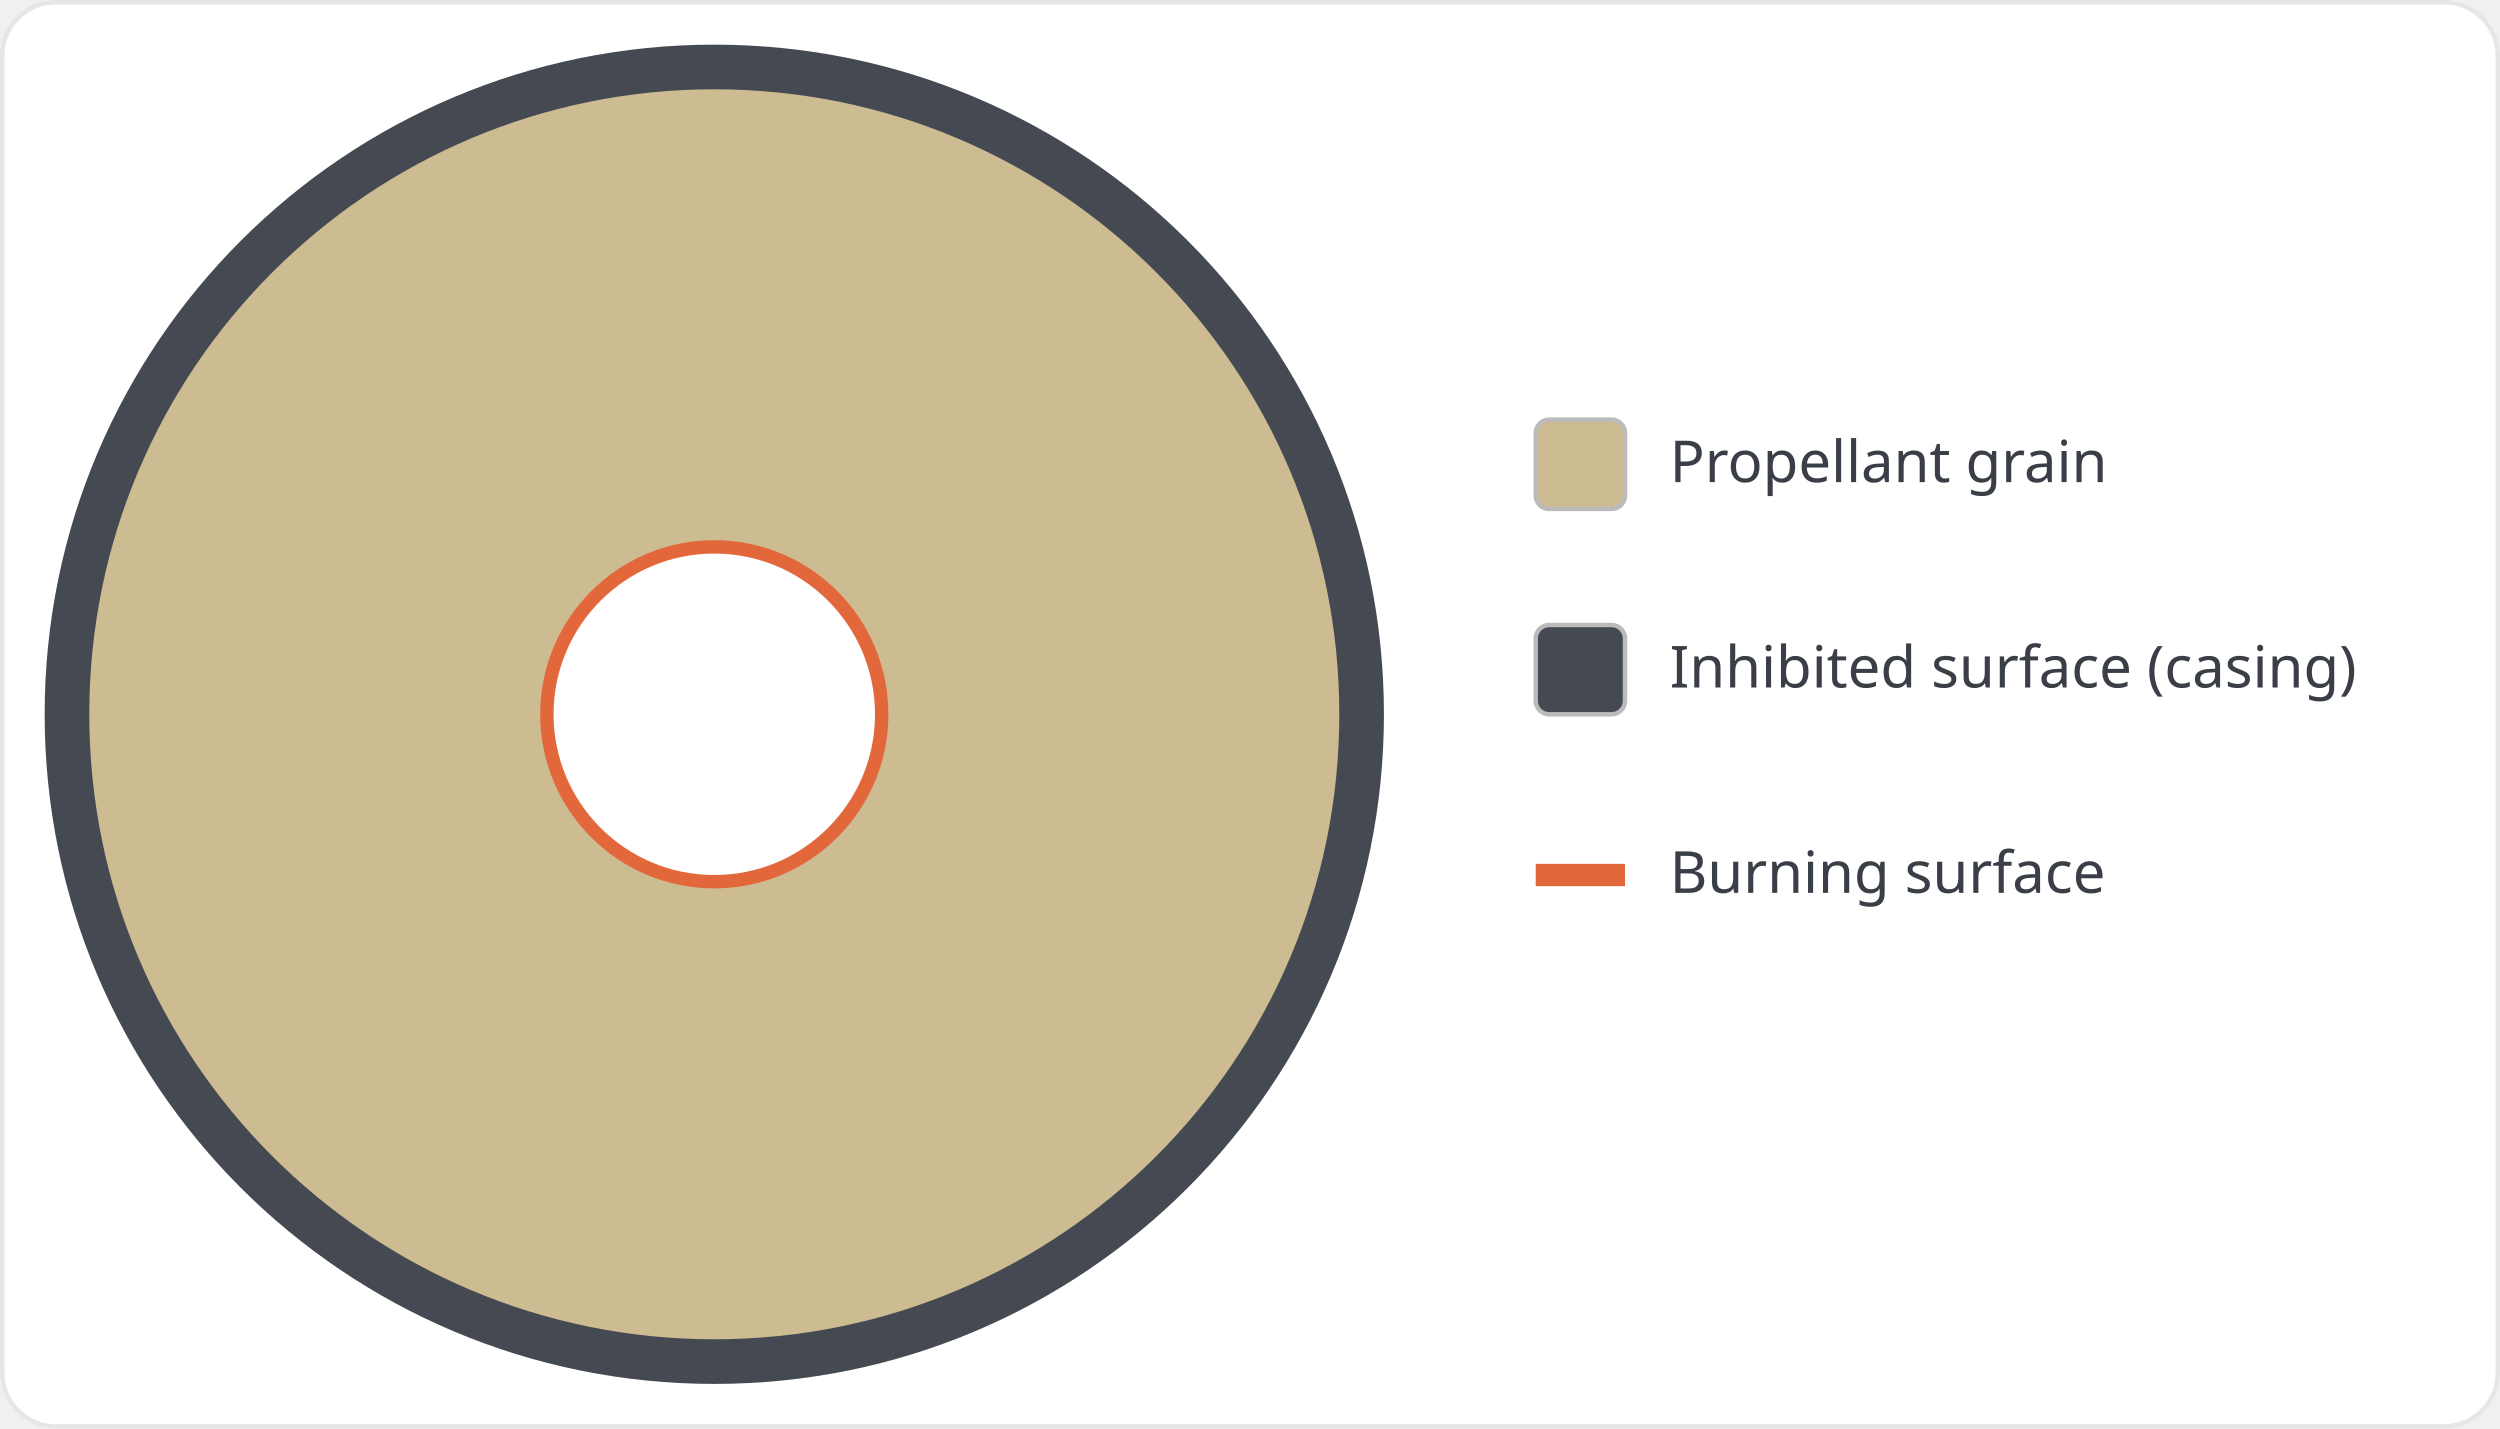
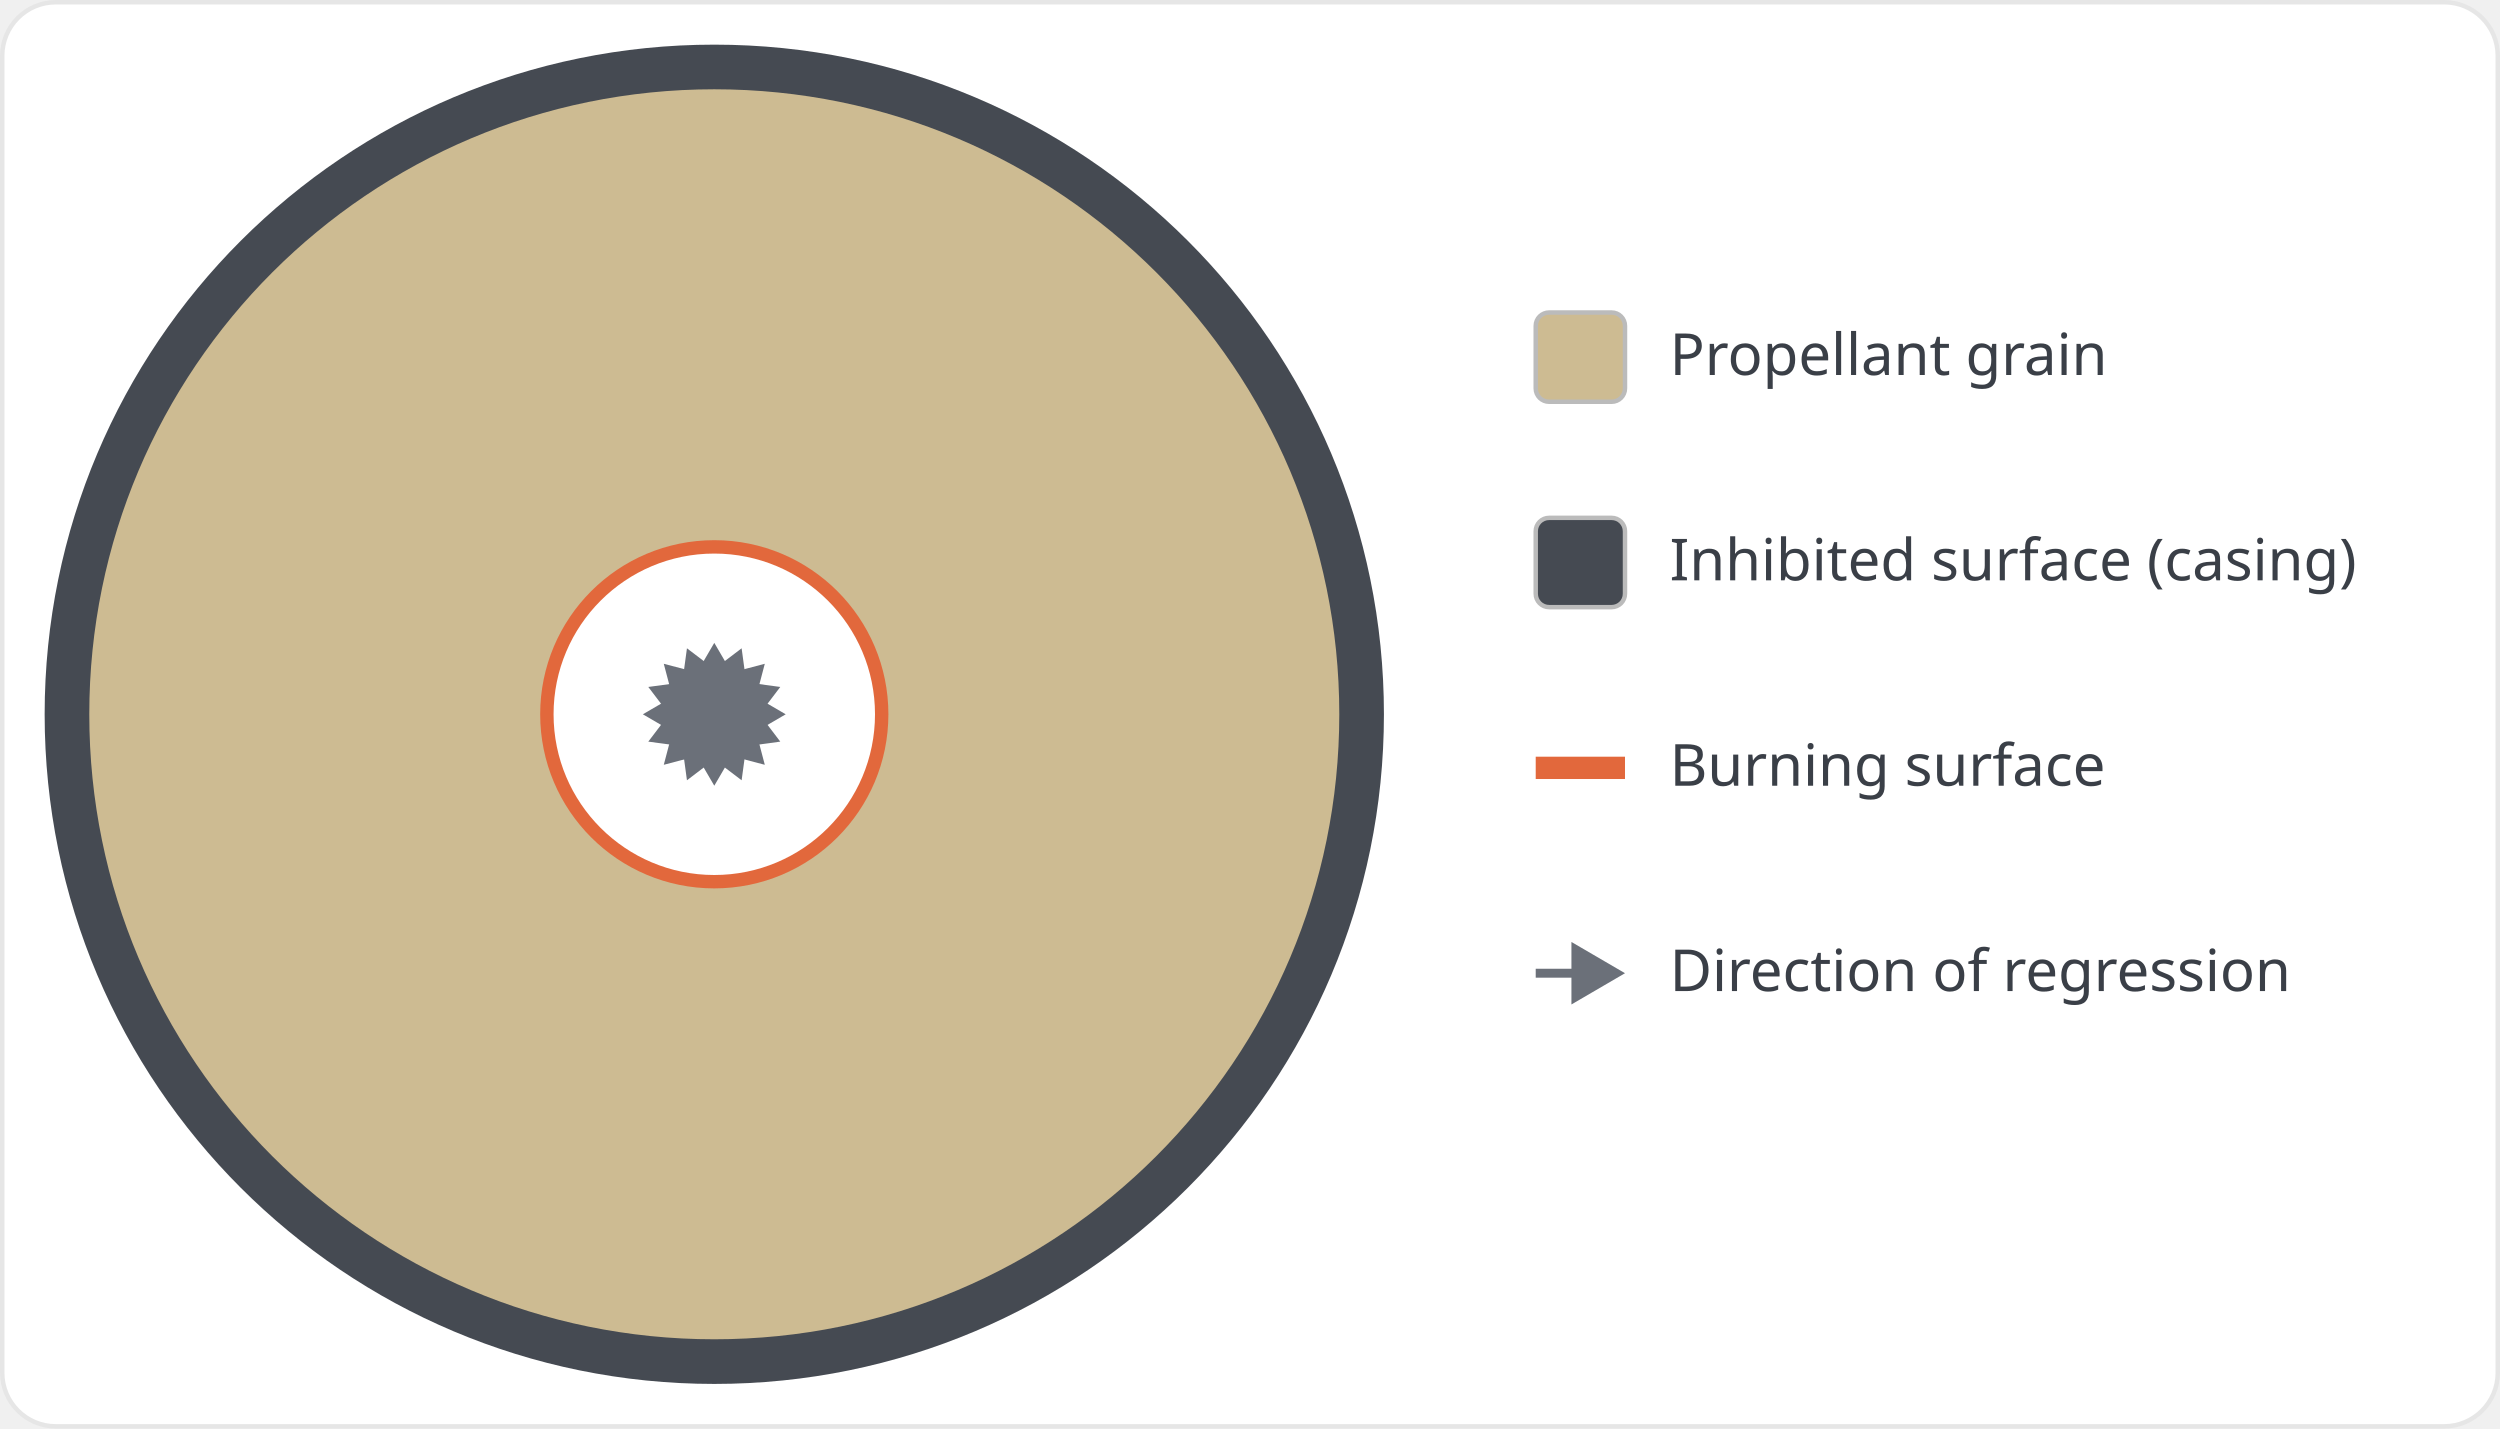
<svg xmlns="http://www.w3.org/2000/svg" width="560" height="320" viewBox="0 0 560 320" font-family="sans-serif">
+   <defs>
+     <marker id="ah" markerWidth="8" markerHeight="8" refX="5" refY="3.5" orient="auto">
+       <path d="M0,0 L6,3.5 L0,7 z" fill="#6b7079" />
+     </marker>
+   </defs>
  <rect x="0.5" y="0.5" width="559" height="319" rx="12" fill="#ffffff" stroke="#e6e6e6" />
  <circle cx="160" cy="160" r="150" fill="#454a52" />
  <circle cx="160" cy="160" r="140" fill="#cdbb92" />
  <circle cx="160" cy="160" r="36" fill="#f7f2ea">
    <animate attributeName="r" values="36;138;138" keyTimes="0;0.82;1" dur="4s" repeatCount="indefinite" />
  </circle>
  <circle cx="160" cy="160" r="36" fill="none" stroke="#e2683c" stroke-width="6">
    <animate attributeName="r" values="36;138;138" keyTimes="0;0.82;1" dur="4s" repeatCount="indefinite" />
  </circle>
  <circle cx="160" cy="160" r="36" fill="#ffffff" />
-   <rect x="344" y="94" width="20" height="20" rx="3" fill="#cdbb92" stroke="#bbbbbb" />
-   <text x="374" y="108" font-size="13" fill="#3a3f47">Propellant grain</text>
-   <rect x="344" y="140" width="20" height="20" rx="3" fill="#454a52" stroke="#bbbbbb" />
-   <text x="374" y="154" font-size="13" fill="#3a3f47">Inhibited surface (casing)</text>
-   <line x1="344" y1="196" x2="364" y2="196" stroke="#e2683c" stroke-width="5" />
-   <text x="374" y="200" font-size="13" fill="#3a3f47">Burning surface</text>
+   <g transform="translate(160 160) rotate(0.0)">
+     <g>
+       <animateTransform attributeName="transform" type="translate" values="22 0;124 0;124 0" keyTimes="0;0.82;1" dur="4s" repeatCount="indefinite" />
+       <line x1="0" y1="0" x2="14" y2="0" stroke="#6b7079" stroke-width="2" marker-end="url(#ah)" />
+     </g>
+   </g>
+   <g transform="translate(160 160) rotate(22.5)">
+     <g>
+       <animateTransform attributeName="transform" type="translate" values="22 0;124 0;124 0" keyTimes="0;0.82;1" dur="4s" repeatCount="indefinite" />
+       <line x1="0" y1="0" x2="14" y2="0" stroke="#6b7079" stroke-width="2" marker-end="url(#ah)" />
+     </g>
+   </g>
+   <g transform="translate(160 160) rotate(45.0)">
+     <g>
+       <animateTransform attributeName="transform" type="translate" values="22 0;124 0;124 0" keyTimes="0;0.82;1" dur="4s" repeatCount="indefinite" />
+       <line x1="0" y1="0" x2="14" y2="0" stroke="#6b7079" stroke-width="2" marker-end="url(#ah)" />
+     </g>
+   </g>
+   <g transform="translate(160 160) rotate(67.5)">
+     <g>
+       <animateTransform attributeName="transform" type="translate" values="22 0;124 0;124 0" keyTimes="0;0.82;1" dur="4s" repeatCount="indefinite" />
+       <line x1="0" y1="0" x2="14" y2="0" stroke="#6b7079" stroke-width="2" marker-end="url(#ah)" />
+     </g>
+   </g>
+   <g transform="translate(160 160) rotate(90.0)">
+     <g>
+       <animateTransform attributeName="transform" type="translate" values="22 0;124 0;124 0" keyTimes="0;0.82;1" dur="4s" repeatCount="indefinite" />
+       <line x1="0" y1="0" x2="14" y2="0" stroke="#6b7079" stroke-width="2" marker-end="url(#ah)" />
+     </g>
+   </g>
+   <g transform="translate(160 160) rotate(112.5)">
+     <g>
+       <animateTransform attributeName="transform" type="translate" values="22 0;124 0;124 0" keyTimes="0;0.82;1" dur="4s" repeatCount="indefinite" />
+       <line x1="0" y1="0" x2="14" y2="0" stroke="#6b7079" stroke-width="2" marker-end="url(#ah)" />
+     </g>
+   </g>
+   <g transform="translate(160 160) rotate(135.0)">
+     <g>
+       <animateTransform attributeName="transform" type="translate" values="22 0;124 0;124 0" keyTimes="0;0.82;1" dur="4s" repeatCount="indefinite" />
+       <line x1="0" y1="0" x2="14" y2="0" stroke="#6b7079" stroke-width="2" marker-end="url(#ah)" />
+     </g>
+   </g>
+   <g transform="translate(160 160) rotate(157.5)">
+     <g>
+       <animateTransform attributeName="transform" type="translate" values="22 0;124 0;124 0" keyTimes="0;0.82;1" dur="4s" repeatCount="indefinite" />
+       <line x1="0" y1="0" x2="14" y2="0" stroke="#6b7079" stroke-width="2" marker-end="url(#ah)" />
+     </g>
+   </g>
+   <g transform="translate(160 160) rotate(180.0)">
+     <g>
+       <animateTransform attributeName="transform" type="translate" values="22 0;124 0;124 0" keyTimes="0;0.82;1" dur="4s" repeatCount="indefinite" />
+       <line x1="0" y1="0" x2="14" y2="0" stroke="#6b7079" stroke-width="2" marker-end="url(#ah)" />
+     </g>
+   </g>
+   <g transform="translate(160 160) rotate(202.5)">
+     <g>
+       <animateTransform attributeName="transform" type="translate" values="22 0;124 0;124 0" keyTimes="0;0.82;1" dur="4s" repeatCount="indefinite" />
+       <line x1="0" y1="0" x2="14" y2="0" stroke="#6b7079" stroke-width="2" marker-end="url(#ah)" />
+     </g>
+   </g>
+   <g transform="translate(160 160) rotate(225.0)">
+     <g>
+       <animateTransform attributeName="transform" type="translate" values="22 0;124 0;124 0" keyTimes="0;0.82;1" dur="4s" repeatCount="indefinite" />
+       <line x1="0" y1="0" x2="14" y2="0" stroke="#6b7079" stroke-width="2" marker-end="url(#ah)" />
+     </g>
+   </g>
+   <g transform="translate(160 160) rotate(247.5)">
+     <g>
+       <animateTransform attributeName="transform" type="translate" values="22 0;124 0;124 0" keyTimes="0;0.82;1" dur="4s" repeatCount="indefinite" />
+       <line x1="0" y1="0" x2="14" y2="0" stroke="#6b7079" stroke-width="2" marker-end="url(#ah)" />
+     </g>
+   </g>
+   <g transform="translate(160 160) rotate(270.0)">
+     <g>
+       <animateTransform attributeName="transform" type="translate" values="22 0;124 0;124 0" keyTimes="0;0.82;1" dur="4s" repeatCount="indefinite" />
+       <line x1="0" y1="0" x2="14" y2="0" stroke="#6b7079" stroke-width="2" marker-end="url(#ah)" />
+     </g>
+   </g>
+   <g transform="translate(160 160) rotate(292.5)">
+     <g>
+       <animateTransform attributeName="transform" type="translate" values="22 0;124 0;124 0" keyTimes="0;0.82;1" dur="4s" repeatCount="indefinite" />
+       <line x1="0" y1="0" x2="14" y2="0" stroke="#6b7079" stroke-width="2" marker-end="url(#ah)" />
+     </g>
+   </g>
+   <g transform="translate(160 160) rotate(315.0)">
+     <g>
+       <animateTransform attributeName="transform" type="translate" values="22 0;124 0;124 0" keyTimes="0;0.82;1" dur="4s" repeatCount="indefinite" />
+       <line x1="0" y1="0" x2="14" y2="0" stroke="#6b7079" stroke-width="2" marker-end="url(#ah)" />
+     </g>
+   </g>
+   <g transform="translate(160 160) rotate(337.5)">
+     <g>
+       <animateTransform attributeName="transform" type="translate" values="22 0;124 0;124 0" keyTimes="0;0.82;1" dur="4s" repeatCount="indefinite" />
+       <line x1="0" y1="0" x2="14" y2="0" stroke="#6b7079" stroke-width="2" marker-end="url(#ah)" />
+     </g>
+   </g>
+   <rect x="344" y="70" width="20" height="20" rx="3" fill="#cdbb92" stroke="#bbbbbb" />
+   <text x="374" y="84" font-size="13" fill="#3a3f47">Propellant grain</text>
+   <rect x="344" y="116" width="20" height="20" rx="3" fill="#454a52" stroke="#bbbbbb" />
+   <text x="374" y="130" font-size="13" fill="#3a3f47">Inhibited surface (casing)</text>
+   <line x1="344" y1="172" x2="364" y2="172" stroke="#e2683c" stroke-width="5" />
+   <text x="374" y="176" font-size="13" fill="#3a3f47">Burning surface</text>
+   <line x1="344" y1="218" x2="362" y2="218" stroke="#6b7079" stroke-width="2" marker-end="url(#ah)" />
+   <text x="374" y="222" font-size="13" fill="#3a3f47">Direction of regression</text>
</svg>
